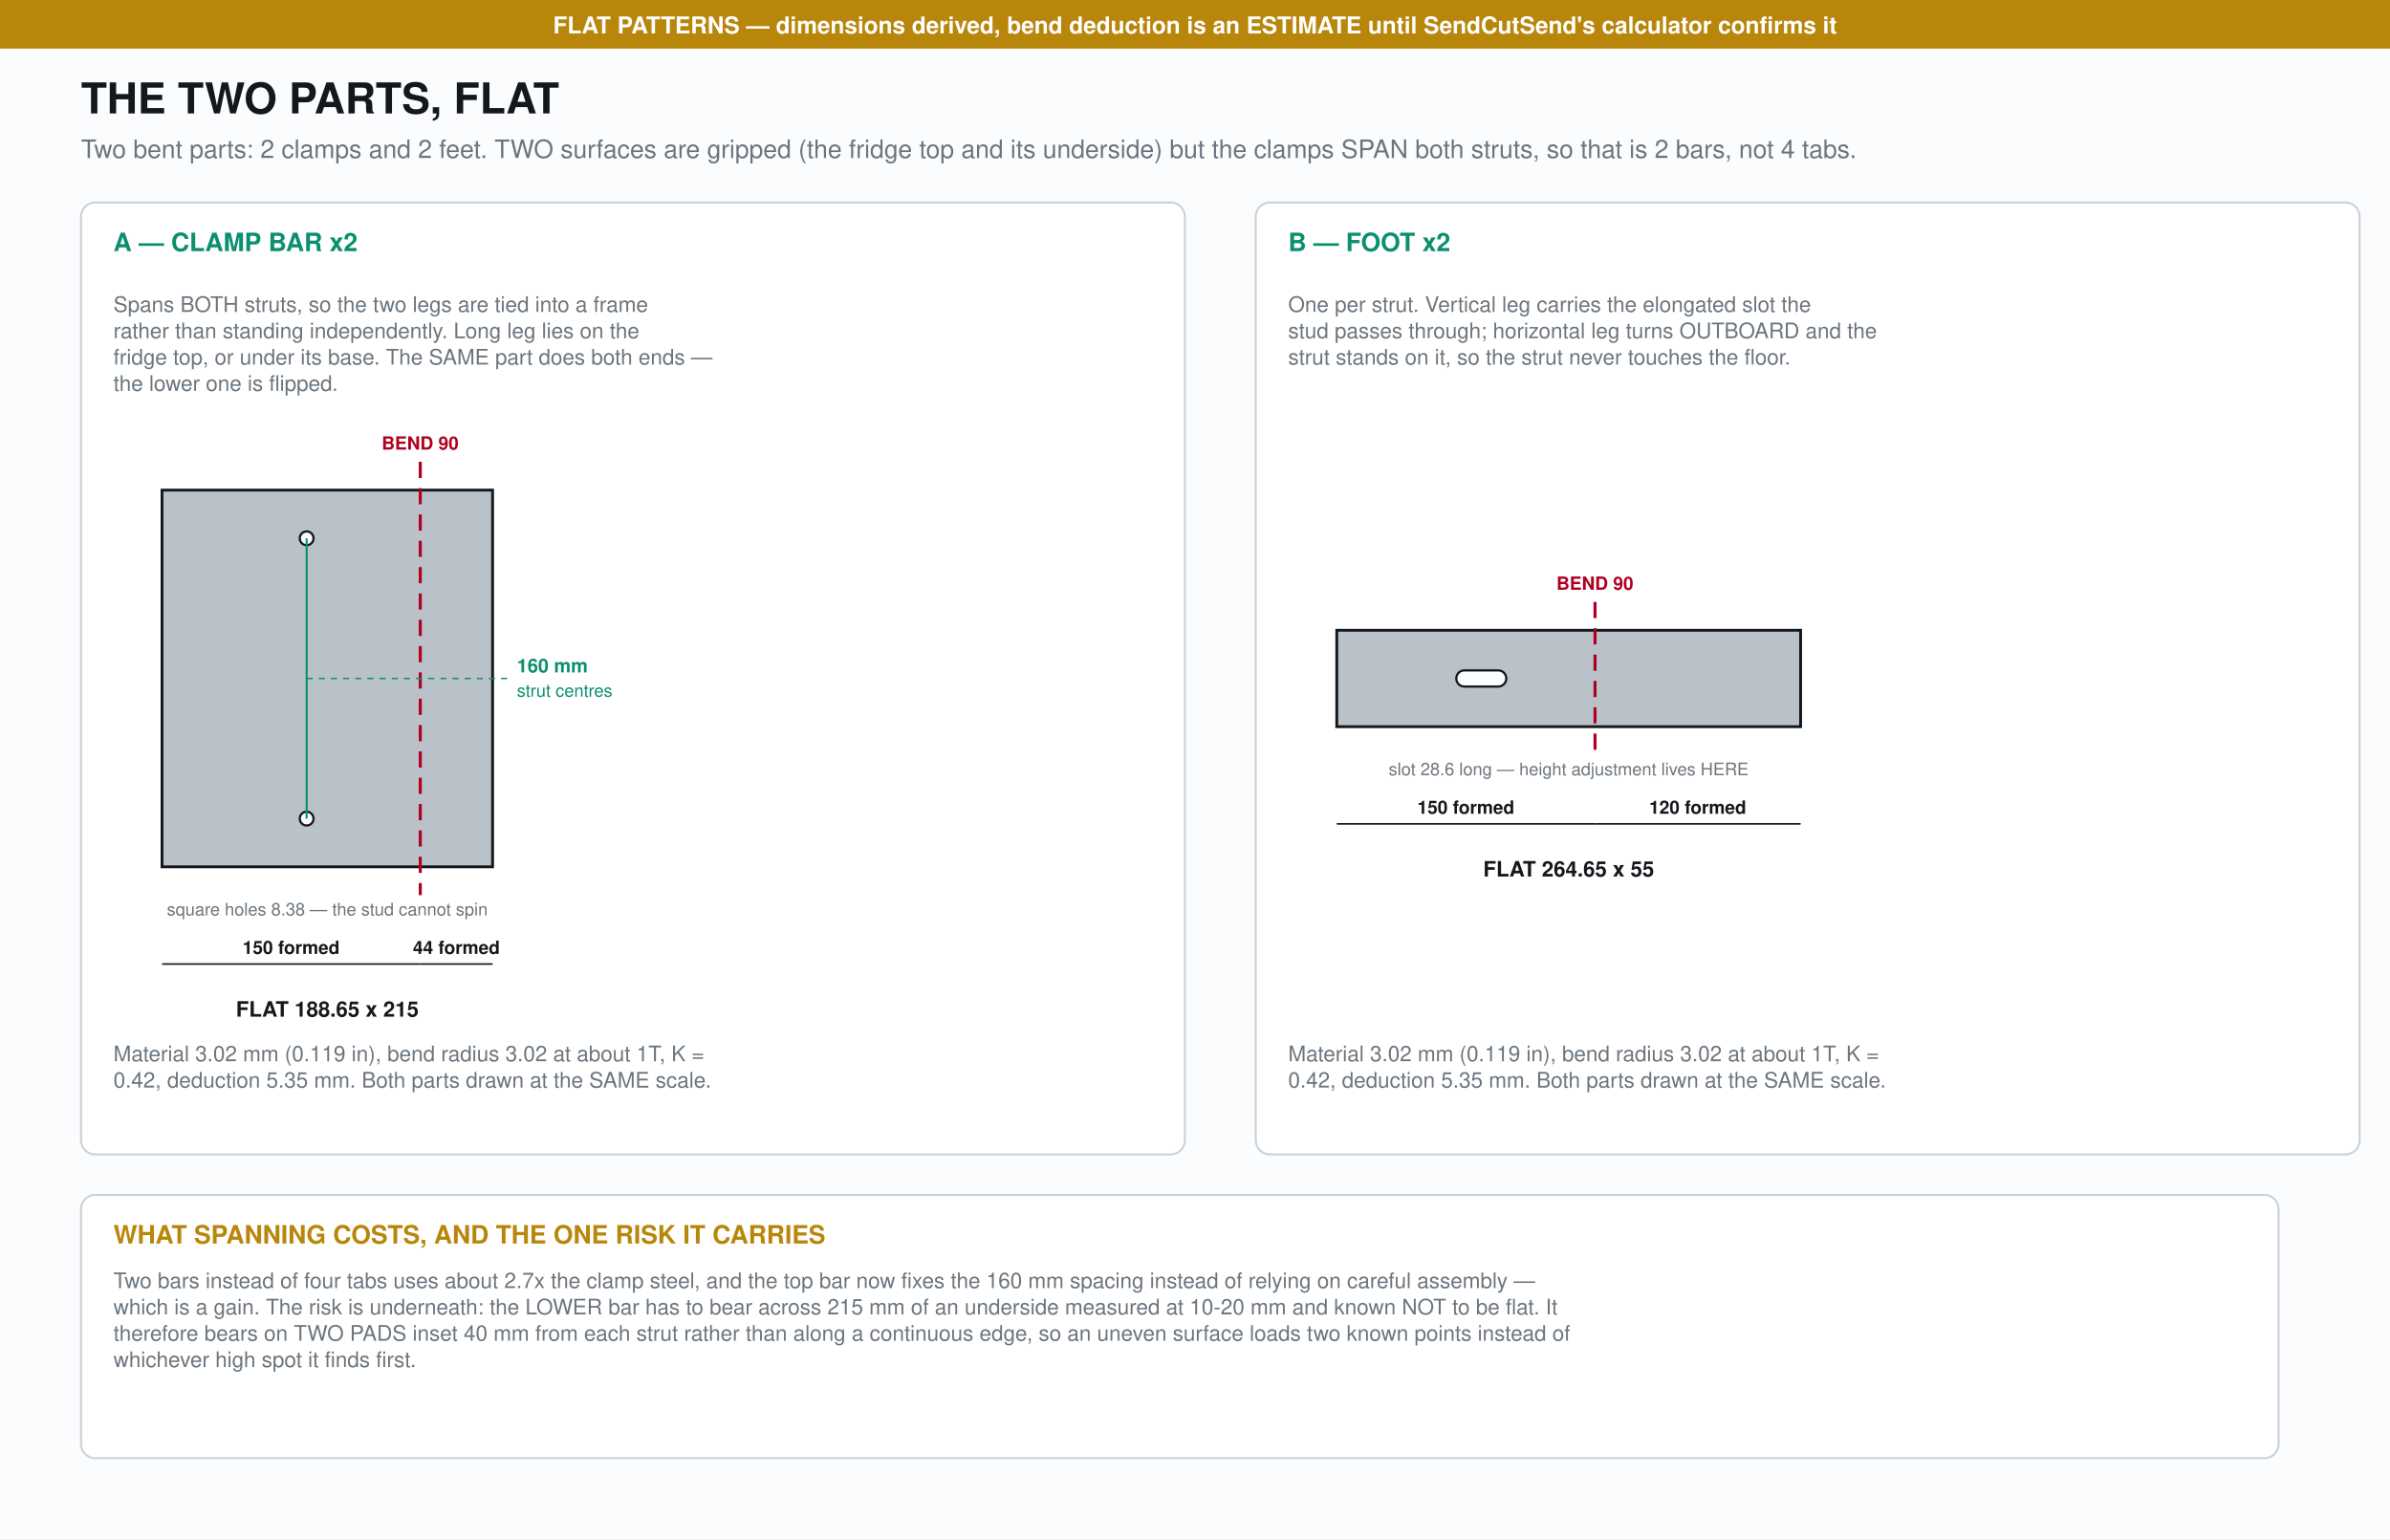
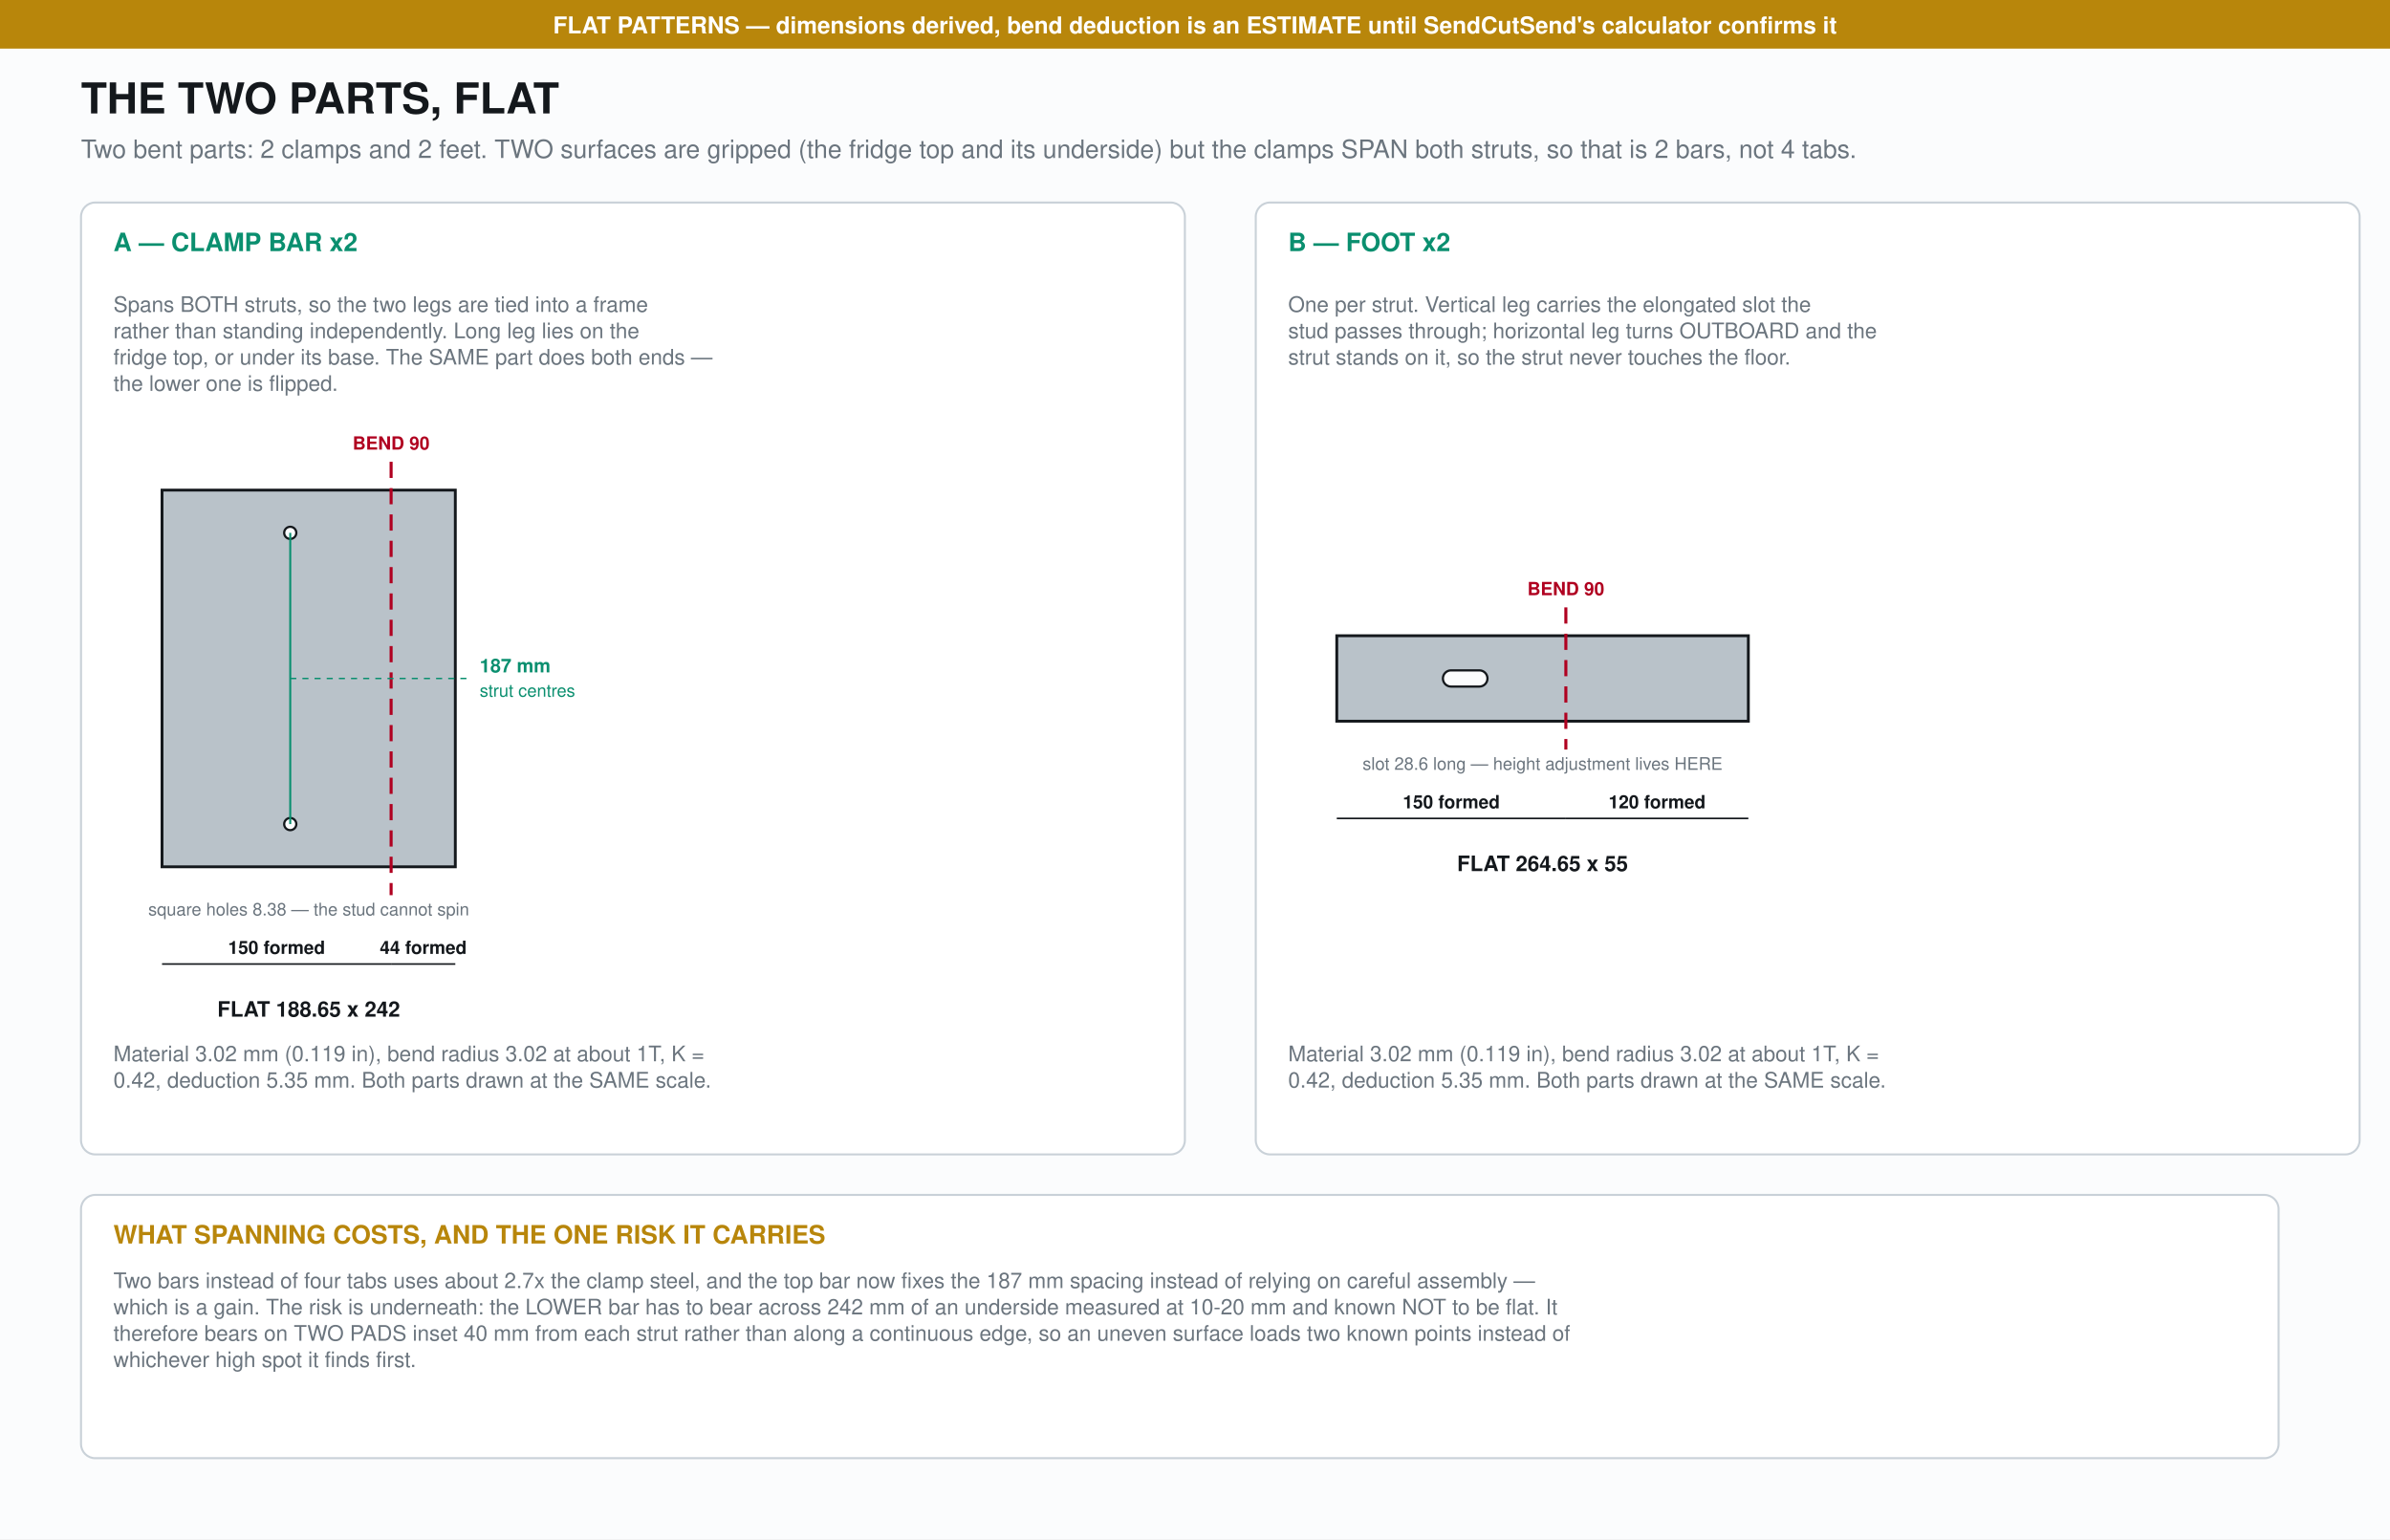
<svg xmlns="http://www.w3.org/2000/svg" width="1180" height="760" viewBox="0 0 1180 760">
  <rect width="1180" height="760" fill="#fbfcfd" />
  <rect width="1180" height="24" fill="#b8860b" />
  <text x="590.00" y="16.50" font-family="Helvetica,Arial,sans-serif" font-size="11.5" text-anchor="middle" fill="#fff" font-weight="bold">FLAT PATTERNS — dimensions derived, bend deduction is an ESTIMATE until SendCutSend's calculator confirms it</text>
  <text x="40.00" y="56.00" font-family="Helvetica,Arial,sans-serif" font-size="21" text-anchor="start" fill="#14181c" font-weight="bold">THE TWO PARTS, FLAT</text>
  <text x="40.00" y="78.00" font-family="Helvetica,Arial,sans-serif" font-size="12.5" text-anchor="start" fill="#6b757e" font-weight="normal">Two bent parts: 2 clamps and 2 feet. TWO surfaces are gripped (the fridge top and its underside) but the clamps SPAN both struts, so that is 2 bars, not 4 tabs.</text>
  <rect x="40.0" y="100.0" width="545.0" height="470.0" rx="7" fill="#fff" stroke="#c9d1d8" stroke-width="1" />
  <text x="56.00" y="124.00" font-family="Helvetica,Arial,sans-serif" font-size="12.5" text-anchor="start" fill="#0a8f6f" font-weight="bold">A — CLAMP BAR  x2</text>
-   <rect x="80.0" y="242.0" width="163.2" height="186.0" fill="#b9c2c9" stroke="#14181c" stroke-width="1.4" />
-   <line x1="207.5" y1="228.0" x2="207.5" y2="442.0" stroke="#b00020" stroke-width="1.5" stroke-dasharray="8 5" />
-   <text x="207.45" y="222.00" font-family="Helvetica,Arial,sans-serif" font-size="9.0" text-anchor="middle" fill="#b00020" font-weight="bold">BEND 90</text>
-   <circle cx="151.4" cy="265.8" r="3.4" fill="#fbfcfd" stroke="#14181c" stroke-width="1.1" />
-   <circle cx="151.4" cy="404.2" r="3.4" fill="#fbfcfd" stroke="#14181c" stroke-width="1.1" />
-   <line x1="151.4" y1="265.8" x2="151.4" y2="404.2" stroke="#0a8f6f" stroke-width="1" />
-   <line x1="151.4" y1="335.0" x2="251.2" y2="335.0" stroke="#0a8f6f" stroke-width="0.7" stroke-dasharray="3 3" />
-   <text x="255.21" y="332.00" font-family="Helvetica,Arial,sans-serif" font-size="9.4" text-anchor="start" fill="#0a8f6f" font-weight="bold">160 mm</text>
-   <text x="255.21" y="344.00" font-family="Helvetica,Arial,sans-serif" font-size="8.6" text-anchor="start" fill="#0a8f6f" font-weight="normal">strut centres</text>
-   <text x="161.60" y="452.00" font-family="Helvetica,Arial,sans-serif" font-size="8.6" text-anchor="middle" fill="#6b757e" font-weight="normal">square holes 8.38 — the stud cannot spin</text>
-   <line x1="80.0" y1="476.0" x2="207.5" y2="476.0" stroke="#14181c" stroke-width="0.8" />
-   <text x="143.73" y="471.00" font-family="Helvetica,Arial,sans-serif" font-size="9.0" text-anchor="middle" fill="#14181c" font-weight="bold">150 formed</text>
-   <line x1="207.5" y1="476.0" x2="243.2" y2="476.0" stroke="#14181c" stroke-width="0.8" />
-   <text x="225.33" y="471.00" font-family="Helvetica,Arial,sans-serif" font-size="9.0" text-anchor="middle" fill="#14181c" font-weight="bold">44 formed</text>
-   <text x="161.60" y="502.00" font-family="Helvetica,Arial,sans-serif" font-size="10.5" text-anchor="middle" fill="#14181c" font-weight="bold">FLAT 188.65 x 215</text>
+   <rect x="80.0" y="242.0" width="144.8" height="186.0" fill="#b9c2c9" stroke="#14181c" stroke-width="1.4" />
+   <line x1="193.1" y1="228.0" x2="193.1" y2="442.0" stroke="#b00020" stroke-width="1.5" stroke-dasharray="8 5" />
+   <text x="193.11" y="222.00" font-family="Helvetica,Arial,sans-serif" font-size="9.0" text-anchor="middle" fill="#b00020" font-weight="bold">BEND 90</text>
+   <circle cx="143.3" cy="263.1" r="3.0" fill="#fbfcfd" stroke="#14181c" stroke-width="1.1" />
+   <circle cx="143.3" cy="406.9" r="3.0" fill="#fbfcfd" stroke="#14181c" stroke-width="1.1" />
+   <line x1="143.3" y1="263.1" x2="143.3" y2="406.9" stroke="#0a8f6f" stroke-width="1" />
+   <line x1="143.3" y1="335.0" x2="232.8" y2="335.0" stroke="#0a8f6f" stroke-width="0.7" stroke-dasharray="3 3" />
+   <text x="236.83" y="332.00" font-family="Helvetica,Arial,sans-serif" font-size="9.4" text-anchor="start" fill="#0a8f6f" font-weight="bold">187 mm</text>
+   <text x="236.83" y="344.00" font-family="Helvetica,Arial,sans-serif" font-size="8.6" text-anchor="start" fill="#0a8f6f" font-weight="normal">strut centres</text>
+   <text x="152.42" y="452.00" font-family="Helvetica,Arial,sans-serif" font-size="8.6" text-anchor="middle" fill="#6b757e" font-weight="normal">square holes 8.38 — the stud cannot spin</text>
+   <line x1="80.0" y1="476.0" x2="193.1" y2="476.0" stroke="#14181c" stroke-width="0.8" />
+   <text x="136.55" y="471.00" font-family="Helvetica,Arial,sans-serif" font-size="9.0" text-anchor="middle" fill="#14181c" font-weight="bold">150 formed</text>
+   <line x1="193.1" y1="476.0" x2="224.8" y2="476.0" stroke="#14181c" stroke-width="0.8" />
+   <text x="208.97" y="471.00" font-family="Helvetica,Arial,sans-serif" font-size="9.0" text-anchor="middle" fill="#14181c" font-weight="bold">44 formed</text>
+   <text x="152.42" y="502.00" font-family="Helvetica,Arial,sans-serif" font-size="10.5" text-anchor="middle" fill="#14181c" font-weight="bold">FLAT 188.65 x 242</text>
  <text x="56.00" y="154.00" font-family="Helvetica,Arial,sans-serif" font-size="10.6" text-anchor="start" fill="#6b757e" font-weight="normal">Spans BOTH struts, so the two legs are tied into a frame</text>
  <text x="56.00" y="167.00" font-family="Helvetica,Arial,sans-serif" font-size="10.6" text-anchor="start" fill="#6b757e" font-weight="normal">rather than standing independently. Long leg lies on the</text>
  <text x="56.00" y="180.00" font-family="Helvetica,Arial,sans-serif" font-size="10.6" text-anchor="start" fill="#6b757e" font-weight="normal">fridge top, or under its base. The SAME part does both ends —</text>
  <text x="56.00" y="193.00" font-family="Helvetica,Arial,sans-serif" font-size="10.6" text-anchor="start" fill="#6b757e" font-weight="normal">the lower one is flipped.</text>
  <text x="56.00" y="524.00" font-family="Helvetica,Arial,sans-serif" font-size="10.6" text-anchor="start" fill="#6b757e" font-weight="normal">Material 3.02 mm (0.119 in), bend radius 3.02 at about 1T, K =</text>
  <text x="56.00" y="537.00" font-family="Helvetica,Arial,sans-serif" font-size="10.6" text-anchor="start" fill="#6b757e" font-weight="normal">0.42, deduction 5.35 mm. Both parts drawn at the SAME scale.</text>
  <rect x="620.0" y="100.0" width="545.0" height="470.0" rx="7" fill="#fff" stroke="#c9d1d8" stroke-width="1" />
  <text x="636.00" y="124.00" font-family="Helvetica,Arial,sans-serif" font-size="12.5" text-anchor="start" fill="#0a8f6f" font-weight="bold">B — FOOT  x2</text>
-   <rect x="660.0" y="311.2" width="229.0" height="47.6" fill="#b9c2c9" stroke="#14181c" stroke-width="1.4" />
-   <line x1="787.5" y1="297.2" x2="787.5" y2="372.8" stroke="#b00020" stroke-width="1.5" stroke-dasharray="8 5" />
-   <text x="787.45" y="291.21" font-family="Helvetica,Arial,sans-serif" font-size="9.0" text-anchor="middle" fill="#b00020" font-weight="bold">BEND 90</text>
-   <rect x="719.0" y="331.0" width="24.7" height="8" rx="4" fill="#fbfcfd" stroke="#14181c" stroke-width="1.1" />
-   <text x="774.48" y="382.79" font-family="Helvetica,Arial,sans-serif" font-size="8.6" text-anchor="middle" fill="#6b757e" font-weight="normal">slot 28.6 long — height adjustment lives HERE</text>
-   <line x1="660.0" y1="406.8" x2="787.5" y2="406.8" stroke="#14181c" stroke-width="0.8" />
-   <text x="723.73" y="401.79" font-family="Helvetica,Arial,sans-serif" font-size="9.0" text-anchor="middle" fill="#14181c" font-weight="bold">150 formed</text>
-   <line x1="787.5" y1="406.8" x2="889.0" y2="406.8" stroke="#14181c" stroke-width="0.8" />
-   <text x="838.20" y="401.79" font-family="Helvetica,Arial,sans-serif" font-size="9.0" text-anchor="middle" fill="#14181c" font-weight="bold">120 formed</text>
-   <text x="774.48" y="432.79" font-family="Helvetica,Arial,sans-serif" font-size="10.5" text-anchor="middle" fill="#14181c" font-weight="bold">FLAT 264.65 x 55</text>
+   <rect x="660.0" y="313.9" width="203.2" height="42.2" fill="#b9c2c9" stroke="#14181c" stroke-width="1.4" />
+   <line x1="773.1" y1="299.9" x2="773.1" y2="370.1" stroke="#b00020" stroke-width="1.5" stroke-dasharray="8 5" />
+   <text x="773.11" y="293.89" font-family="Helvetica,Arial,sans-serif" font-size="9.0" text-anchor="middle" fill="#b00020" font-weight="bold">BEND 90</text>
+   <rect x="712.4" y="331.0" width="22.0" height="8" rx="4" fill="#fbfcfd" stroke="#14181c" stroke-width="1.1" />
+   <text x="761.59" y="380.11" font-family="Helvetica,Arial,sans-serif" font-size="8.6" text-anchor="middle" fill="#6b757e" font-weight="normal">slot 28.6 long — height adjustment lives HERE</text>
+   <line x1="660.0" y1="404.1" x2="773.1" y2="404.1" stroke="#14181c" stroke-width="0.8" />
+   <text x="716.55" y="399.11" font-family="Helvetica,Arial,sans-serif" font-size="9.0" text-anchor="middle" fill="#14181c" font-weight="bold">150 formed</text>
+   <line x1="773.1" y1="404.1" x2="863.2" y2="404.1" stroke="#14181c" stroke-width="0.8" />
+   <text x="818.14" y="399.11" font-family="Helvetica,Arial,sans-serif" font-size="9.0" text-anchor="middle" fill="#14181c" font-weight="bold">120 formed</text>
+   <text x="761.59" y="430.11" font-family="Helvetica,Arial,sans-serif" font-size="10.5" text-anchor="middle" fill="#14181c" font-weight="bold">FLAT 264.65 x 55</text>
  <text x="636.00" y="154.00" font-family="Helvetica,Arial,sans-serif" font-size="10.6" text-anchor="start" fill="#6b757e" font-weight="normal">One per strut. Vertical leg carries the elongated slot the</text>
  <text x="636.00" y="167.00" font-family="Helvetica,Arial,sans-serif" font-size="10.6" text-anchor="start" fill="#6b757e" font-weight="normal">stud passes through; horizontal leg turns OUTBOARD and the</text>
  <text x="636.00" y="180.00" font-family="Helvetica,Arial,sans-serif" font-size="10.6" text-anchor="start" fill="#6b757e" font-weight="normal">strut stands on it, so the strut never touches the floor.</text>
  <text x="636.00" y="524.00" font-family="Helvetica,Arial,sans-serif" font-size="10.6" text-anchor="start" fill="#6b757e" font-weight="normal">Material 3.02 mm (0.119 in), bend radius 3.02 at about 1T, K =</text>
  <text x="636.00" y="537.00" font-family="Helvetica,Arial,sans-serif" font-size="10.6" text-anchor="start" fill="#6b757e" font-weight="normal">0.42, deduction 5.35 mm. Both parts drawn at the SAME scale.</text>
  <rect x="40.0" y="590.0" width="1085.0" height="130.0" rx="7" fill="#fff" stroke="#c9d1d8" stroke-width="1" />
  <text x="56.00" y="614.00" font-family="Helvetica,Arial,sans-serif" font-size="12.5" text-anchor="start" fill="#b8860b" font-weight="bold">WHAT SPANNING COSTS, AND THE ONE RISK IT CARRIES</text>
-   <text x="56.00" y="636.00" font-family="Helvetica,Arial,sans-serif" font-size="10.6" text-anchor="start" fill="#6b757e" font-weight="normal">Two bars instead of four tabs uses about 2.7x the clamp steel, and the top bar now fixes the 160 mm spacing instead of relying on careful assembly —</text>
-   <text x="56.00" y="649.00" font-family="Helvetica,Arial,sans-serif" font-size="10.6" text-anchor="start" fill="#6b757e" font-weight="normal">which is a gain. The risk is underneath: the LOWER bar has to bear across 215 mm of an underside measured at 10-20 mm and known NOT to be flat. It</text>
+   <text x="56.00" y="636.00" font-family="Helvetica,Arial,sans-serif" font-size="10.6" text-anchor="start" fill="#6b757e" font-weight="normal">Two bars instead of four tabs uses about 2.7x the clamp steel, and the top bar now fixes the 187 mm spacing instead of relying on careful assembly —</text>
+   <text x="56.00" y="649.00" font-family="Helvetica,Arial,sans-serif" font-size="10.6" text-anchor="start" fill="#6b757e" font-weight="normal">which is a gain. The risk is underneath: the LOWER bar has to bear across 242 mm of an underside measured at 10-20 mm and known NOT to be flat. It</text>
  <text x="56.00" y="662.00" font-family="Helvetica,Arial,sans-serif" font-size="10.6" text-anchor="start" fill="#6b757e" font-weight="normal">therefore bears on TWO PADS inset 40 mm from each strut rather than along a continuous edge, so an uneven surface loads two known points instead of</text>
  <text x="56.00" y="675.00" font-family="Helvetica,Arial,sans-serif" font-size="10.6" text-anchor="start" fill="#6b757e" font-weight="normal">whichever high spot it finds first.</text>
</svg>
